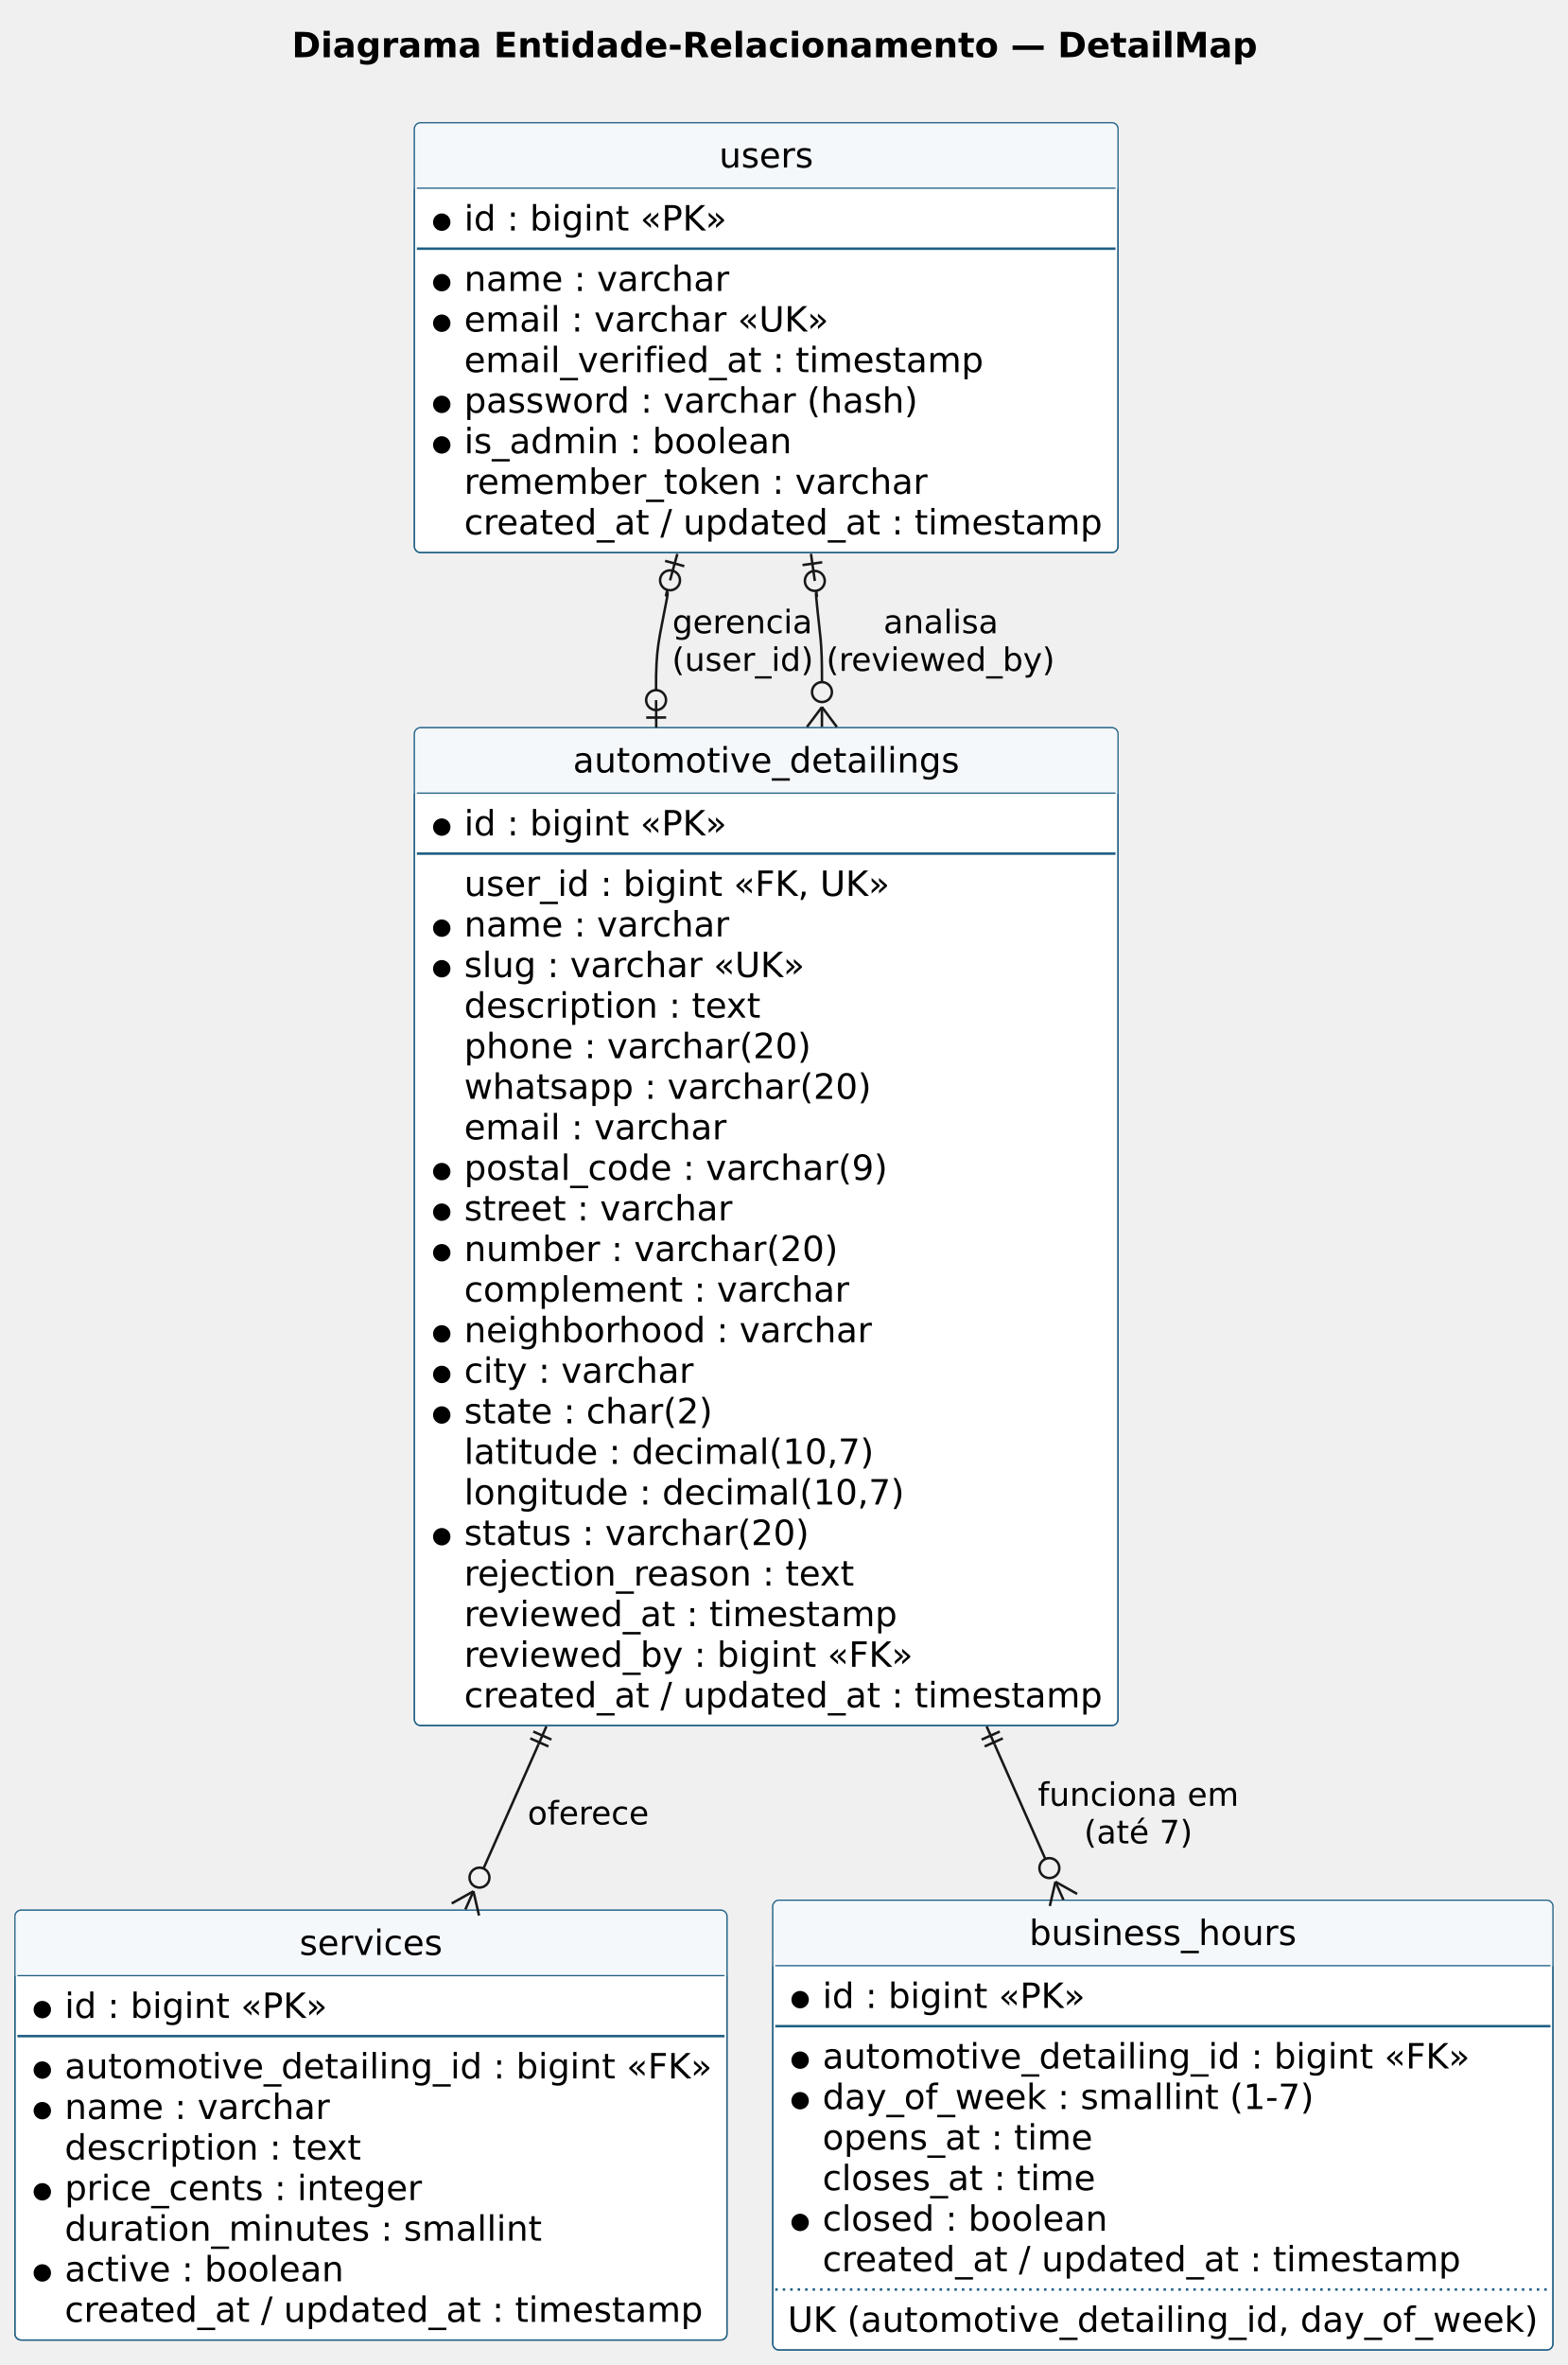
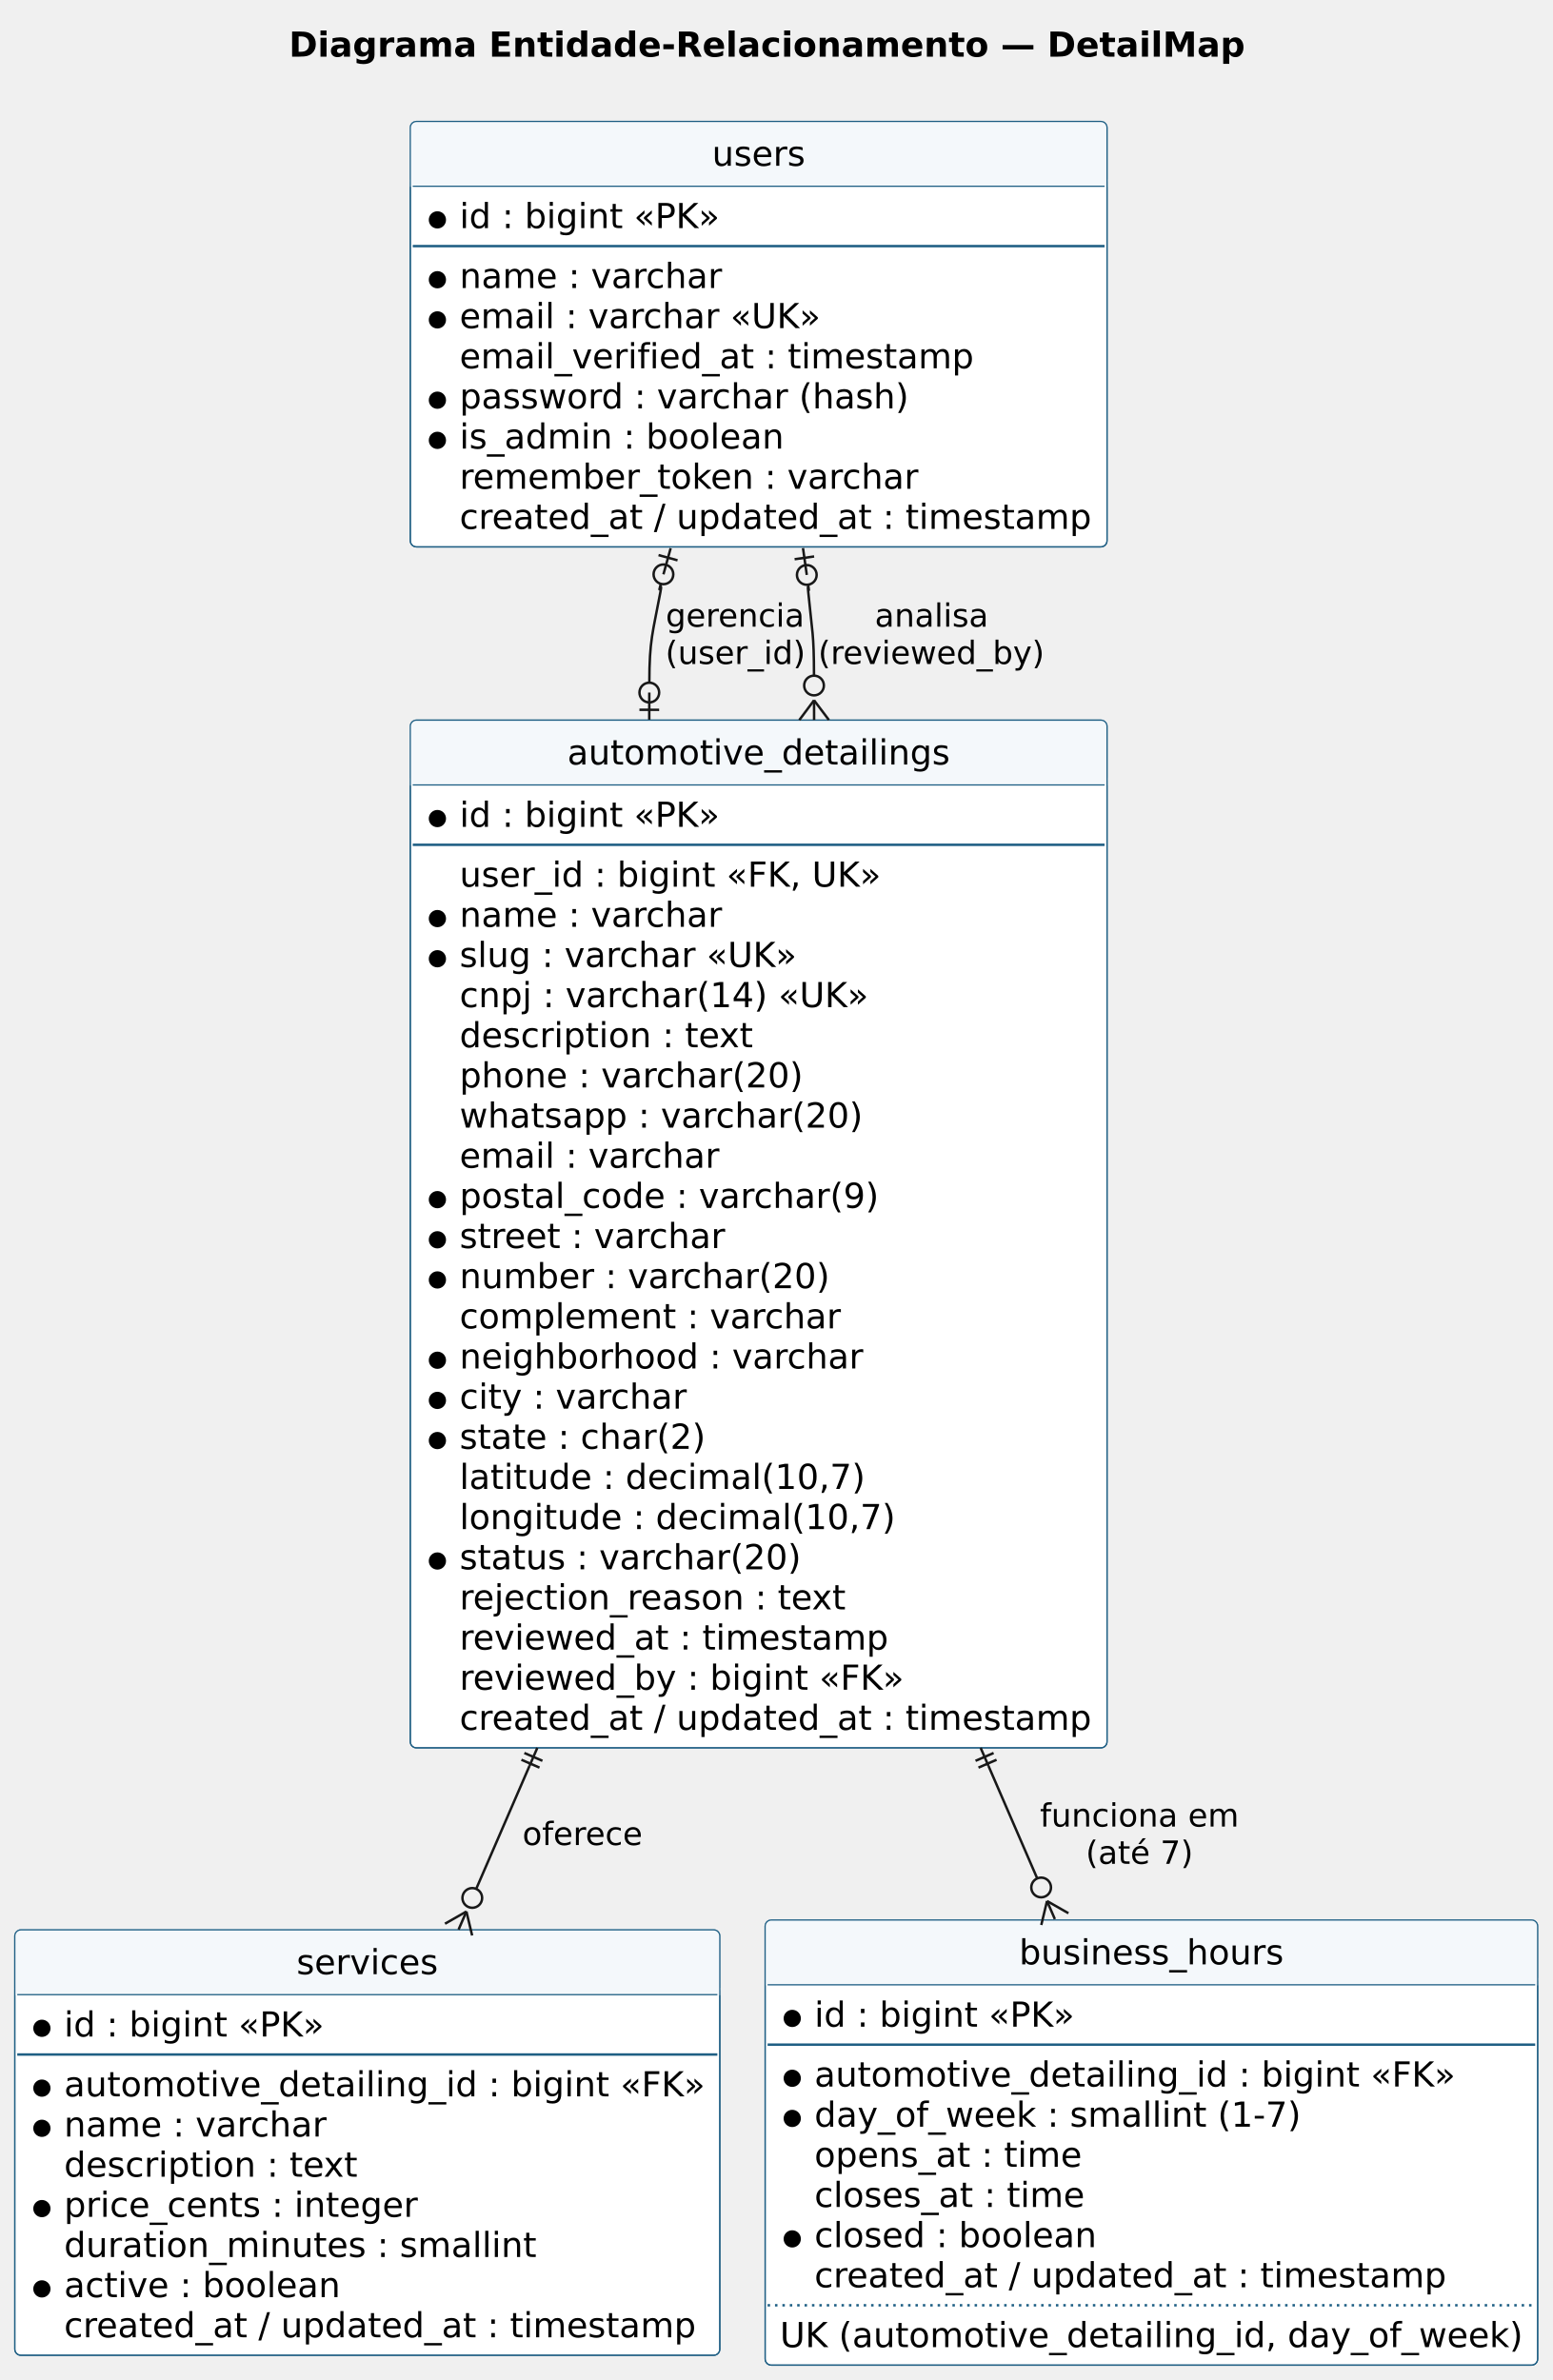
- <svg xmlns="http://www.w3.org/2000/svg" contentStyleType="text/css" data-diagram-type="CLASS" height="950px" preserveAspectRatio="none" style="width:630px;height:950px;background:#FFFFFF;" version="1.1" viewBox="0 0 630 950" width="630px" zoomAndPan="magnify">
+ <svg xmlns="http://www.w3.org/2000/svg" contentStyleType="text/css" data-diagram-type="CLASS" height="966px" preserveAspectRatio="none" style="width:630px;height:966px;background:#FFFFFF;" version="1.1" viewBox="0 0 630 966" width="630px" zoomAndPan="magnify">
  <defs />
  <g>
    <g class="title" data-source-line="14">
      <text fill="#000000" font-family="DejaVu Sans" font-size="14" font-weight="bold" lengthAdjust="spacing" textLength="387.981" x="117.26" y="22.995">Diagrama Entidade-Relacionamento — DetailMap</text>
    </g>
    <g class="entity" data-entity="users" data-source-line="16" data-uid="ent0002" id="entity_users">
      <rect fill="#FFFFFF" height="172.672" rx="2.5" ry="2.5" style="stroke:#1F5F84;stroke-width:0.5;" width="282.737" x="166.5" y="49.297" />
      <rect fill="#F4F8FB" height="26.297" rx="2.5" ry="2.5" style="stroke:#F4F8FB;stroke-width:0.5;" width="282.737" x="166.5" y="49.297" />
      <rect fill="#F4F8FB" height="2.5" style="stroke:#F4F8FB;stroke-width:0.5;" width="282.737" x="166.5" y="73.094" />
      <rect fill="none" height="172.672" rx="2.5" ry="2.5" style="stroke:#1F5F84;stroke-width:0.5;" width="282.737" x="166.5" y="49.297" />
      <text fill="#000000" font-family="DejaVu Sans" font-size="14" lengthAdjust="spacing" textLength="37.83" x="288.954" y="67.292">users</text>
      <line style="stroke:#1F5F84;stroke-width:0.5;" x1="167.5" x2="448.237" y1="75.594" y2="75.594" />
      <ellipse cx="177.5" cy="89.242" fill="#000000" rx="3" ry="3" style="stroke:#000000;stroke-width:1;" />
      <text fill="#000000" font-family="DejaVu Sans" font-size="14" lengthAdjust="spacing" textLength="105.513" x="186.5" y="92.589">id : bigint «PK»</text>
      <line style="stroke:#1F5F84;stroke-width:1;" x1="167.5" x2="448.237" y1="99.891" y2="99.891" />
      <ellipse cx="177.5" cy="113.539" fill="#000000" rx="3" ry="3" style="stroke:#000000;stroke-width:1;" />
      <text fill="#000000" font-family="DejaVu Sans" font-size="14" lengthAdjust="spacing" textLength="106.846" x="186.5" y="116.886">name : varchar</text>
      <ellipse cx="177.5" cy="129.836" fill="#000000" rx="3" ry="3" style="stroke:#000000;stroke-width:1;" />
      <text fill="#000000" font-family="DejaVu Sans" font-size="14" lengthAdjust="spacing" textLength="146.761" x="186.5" y="133.183">email : varchar «UK»</text>
      <text fill="#000000" font-family="DejaVu Sans" font-size="14" lengthAdjust="spacing" textLength="208.674" x="186.5" y="149.48">email_verified_at : timestamp</text>
      <ellipse cx="177.5" cy="162.43" fill="#000000" rx="3" ry="3" style="stroke:#000000;stroke-width:1;" />
      <text fill="#000000" font-family="DejaVu Sans" font-size="14" lengthAdjust="spacing" textLength="182.848" x="186.5" y="165.776">password : varchar (hash)</text>
      <ellipse cx="177.5" cy="178.727" fill="#000000" rx="3" ry="3" style="stroke:#000000;stroke-width:1;" />
      <text fill="#000000" font-family="DejaVu Sans" font-size="14" lengthAdjust="spacing" textLength="131.64" x="186.5" y="182.073">is_admin : boolean</text>
      <text fill="#000000" font-family="DejaVu Sans" font-size="14" lengthAdjust="spacing" textLength="187.305" x="186.5" y="198.37">remember_token : varchar</text>
      <text fill="#000000" font-family="DejaVu Sans" font-size="14" lengthAdjust="spacing" textLength="256.737" x="186.5" y="214.667">created_at / updated_at : timestamp</text>
    </g>
    <g class="entity" data-entity="detailings" data-source-line="28" data-uid="ent0003" id="entity_detailings">
-       <rect fill="#FFFFFF" height="400.828" rx="2.5" ry="2.5" style="stroke:#1F5F84;stroke-width:0.5;" width="282.737" x="166.5" y="292.297" />
+       <rect fill="#FFFFFF" height="417.125" rx="2.5" ry="2.5" style="stroke:#1F5F84;stroke-width:0.5;" width="282.737" x="166.5" y="292.297" />
      <rect fill="#F4F8FB" height="26.297" rx="2.5" ry="2.5" style="stroke:#F4F8FB;stroke-width:0.5;" width="282.737" x="166.5" y="292.297" />
      <rect fill="#F4F8FB" height="2.5" style="stroke:#F4F8FB;stroke-width:0.5;" width="282.737" x="166.5" y="316.094" />
-       <rect fill="none" height="400.828" rx="2.5" ry="2.5" style="stroke:#1F5F84;stroke-width:0.5;" width="282.737" x="166.5" y="292.297" />
+       <rect fill="none" height="417.125" rx="2.5" ry="2.5" style="stroke:#1F5F84;stroke-width:0.5;" width="282.737" x="166.5" y="292.297" />
      <text fill="#000000" font-family="DejaVu Sans" font-size="14" lengthAdjust="spacing" textLength="155.278" x="230.23" y="310.292">automotive_detailings</text>
      <line style="stroke:#1F5F84;stroke-width:0.5;" x1="167.5" x2="448.237" y1="318.594" y2="318.594" />
      <ellipse cx="177.5" cy="332.242" fill="#000000" rx="3" ry="3" style="stroke:#000000;stroke-width:1;" />
      <text fill="#000000" font-family="DejaVu Sans" font-size="14" lengthAdjust="spacing" textLength="105.513" x="186.5" y="335.589">id : bigint «PK»</text>
      <line style="stroke:#1F5F84;stroke-width:1;" x1="167.5" x2="448.237" y1="342.891" y2="342.891" />
      <text fill="#000000" font-family="DejaVu Sans" font-size="14" lengthAdjust="spacing" textLength="170.987" x="186.5" y="359.886">user_id : bigint «FK, UK»</text>
      <ellipse cx="177.5" cy="372.836" fill="#000000" rx="3" ry="3" style="stroke:#000000;stroke-width:1;" />
      <text fill="#000000" font-family="DejaVu Sans" font-size="14" lengthAdjust="spacing" textLength="106.846" x="186.5" y="376.183">name : varchar</text>
      <ellipse cx="177.5" cy="389.133" fill="#000000" rx="3" ry="3" style="stroke:#000000;stroke-width:1;" />
      <text fill="#000000" font-family="DejaVu Sans" font-size="14" lengthAdjust="spacing" textLength="137.095" x="186.5" y="392.479">slug : varchar «UK»</text>
-       <text fill="#000000" font-family="DejaVu Sans" font-size="14" lengthAdjust="spacing" textLength="119.335" x="186.5" y="408.776">description : text</text>
-       <text fill="#000000" font-family="DejaVu Sans" font-size="14" lengthAdjust="spacing" textLength="139.692" x="186.5" y="425.073">phone : varchar(20)</text>
-       <text fill="#000000" font-family="DejaVu Sans" font-size="14" lengthAdjust="spacing" textLength="163.919" x="186.5" y="441.37">whatsapp : varchar(20)</text>
-       <text fill="#000000" font-family="DejaVu Sans" font-size="14" lengthAdjust="spacing" textLength="105.752" x="186.5" y="457.667">email : varchar</text>
-       <ellipse cx="177.5" cy="470.617" fill="#000000" rx="3" ry="3" style="stroke:#000000;stroke-width:1;" />
-       <text fill="#000000" font-family="DejaVu Sans" font-size="14" lengthAdjust="spacing" textLength="170.44" x="186.5" y="473.964">postal_code : varchar(9)</text>
+       <text fill="#000000" font-family="DejaVu Sans" font-size="14" lengthAdjust="spacing" textLength="166.236" x="186.5" y="408.776">cnpj : varchar(14) «UK»</text>
+       <text fill="#000000" font-family="DejaVu Sans" font-size="14" lengthAdjust="spacing" textLength="119.335" x="186.5" y="425.073">description : text</text>
+       <text fill="#000000" font-family="DejaVu Sans" font-size="14" lengthAdjust="spacing" textLength="139.692" x="186.5" y="441.37">phone : varchar(20)</text>
+       <text fill="#000000" font-family="DejaVu Sans" font-size="14" lengthAdjust="spacing" textLength="163.919" x="186.5" y="457.667">whatsapp : varchar(20)</text>
+       <text fill="#000000" font-family="DejaVu Sans" font-size="14" lengthAdjust="spacing" textLength="105.752" x="186.5" y="473.964">email : varchar</text>
      <ellipse cx="177.5" cy="486.914" fill="#000000" rx="3" ry="3" style="stroke:#000000;stroke-width:1;" />
-       <text fill="#000000" font-family="DejaVu Sans" font-size="14" lengthAdjust="spacing" textLength="108.397" x="186.5" y="490.261">street : varchar</text>
+       <text fill="#000000" font-family="DejaVu Sans" font-size="14" lengthAdjust="spacing" textLength="170.44" x="186.5" y="490.261">postal_code : varchar(9)</text>
      <ellipse cx="177.5" cy="503.211" fill="#000000" rx="3" ry="3" style="stroke:#000000;stroke-width:1;" />
-       <text fill="#000000" font-family="DejaVu Sans" font-size="14" lengthAdjust="spacing" textLength="150.52" x="186.5" y="506.558">number : varchar(20)</text>
-       <text fill="#000000" font-family="DejaVu Sans" font-size="14" lengthAdjust="spacing" textLength="155.046" x="186.5" y="522.855">complement : varchar</text>
-       <ellipse cx="177.5" cy="535.805" fill="#000000" rx="3" ry="3" style="stroke:#000000;stroke-width:1;" />
-       <text fill="#000000" font-family="DejaVu Sans" font-size="14" lengthAdjust="spacing" textLength="164.377" x="186.5" y="539.151">neighborhood : varchar</text>
+       <text fill="#000000" font-family="DejaVu Sans" font-size="14" lengthAdjust="spacing" textLength="108.397" x="186.5" y="506.558">street : varchar</text>
+       <ellipse cx="177.5" cy="519.508" fill="#000000" rx="3" ry="3" style="stroke:#000000;stroke-width:1;" />
+       <text fill="#000000" font-family="DejaVu Sans" font-size="14" lengthAdjust="spacing" textLength="150.52" x="186.5" y="522.855">number : varchar(20)</text>
+       <text fill="#000000" font-family="DejaVu Sans" font-size="14" lengthAdjust="spacing" textLength="155.046" x="186.5" y="539.151">complement : varchar</text>
      <ellipse cx="177.5" cy="552.102" fill="#000000" rx="3" ry="3" style="stroke:#000000;stroke-width:1;" />
-       <text fill="#000000" font-family="DejaVu Sans" font-size="14" lengthAdjust="spacing" textLength="92.504" x="186.5" y="555.448">city : varchar</text>
+       <text fill="#000000" font-family="DejaVu Sans" font-size="14" lengthAdjust="spacing" textLength="164.377" x="186.5" y="555.448">neighborhood : varchar</text>
      <ellipse cx="177.5" cy="568.398" fill="#000000" rx="3" ry="3" style="stroke:#000000;stroke-width:1;" />
-       <text fill="#000000" font-family="DejaVu Sans" font-size="14" lengthAdjust="spacing" textLength="99.818" x="186.5" y="571.745">state : char(2)</text>
-       <text fill="#000000" font-family="DejaVu Sans" font-size="14" lengthAdjust="spacing" textLength="164.616" x="186.5" y="588.042">latitude : decimal(10,7)</text>
-       <text fill="#000000" font-family="DejaVu Sans" font-size="14" lengthAdjust="spacing" textLength="176.873" x="186.5" y="604.339">longitude : decimal(10,7)</text>
-       <ellipse cx="177.5" cy="617.289" fill="#000000" rx="3" ry="3" style="stroke:#000000;stroke-width:1;" />
-       <text fill="#000000" font-family="DejaVu Sans" font-size="14" lengthAdjust="spacing" textLength="138.899" x="186.5" y="620.636">status : varchar(20)</text>
-       <text fill="#000000" font-family="DejaVu Sans" font-size="14" lengthAdjust="spacing" textLength="157.561" x="186.5" y="636.933">rejection_reason : text</text>
-       <text fill="#000000" font-family="DejaVu Sans" font-size="14" lengthAdjust="spacing" textLength="174.31" x="186.5" y="653.23">reviewed_at : timestamp</text>
-       <text fill="#000000" font-family="DejaVu Sans" font-size="14" lengthAdjust="spacing" textLength="180.626" x="186.5" y="669.526">reviewed_by : bigint «FK»</text>
-       <text fill="#000000" font-family="DejaVu Sans" font-size="14" lengthAdjust="spacing" textLength="256.737" x="186.5" y="685.823">created_at / updated_at : timestamp</text>
+       <text fill="#000000" font-family="DejaVu Sans" font-size="14" lengthAdjust="spacing" textLength="92.504" x="186.5" y="571.745">city : varchar</text>
+       <ellipse cx="177.5" cy="584.695" fill="#000000" rx="3" ry="3" style="stroke:#000000;stroke-width:1;" />
+       <text fill="#000000" font-family="DejaVu Sans" font-size="14" lengthAdjust="spacing" textLength="99.818" x="186.5" y="588.042">state : char(2)</text>
+       <text fill="#000000" font-family="DejaVu Sans" font-size="14" lengthAdjust="spacing" textLength="164.616" x="186.5" y="604.339">latitude : decimal(10,7)</text>
+       <text fill="#000000" font-family="DejaVu Sans" font-size="14" lengthAdjust="spacing" textLength="176.873" x="186.5" y="620.636">longitude : decimal(10,7)</text>
+       <ellipse cx="177.5" cy="633.586" fill="#000000" rx="3" ry="3" style="stroke:#000000;stroke-width:1;" />
+       <text fill="#000000" font-family="DejaVu Sans" font-size="14" lengthAdjust="spacing" textLength="138.899" x="186.5" y="636.933">status : varchar(20)</text>
+       <text fill="#000000" font-family="DejaVu Sans" font-size="14" lengthAdjust="spacing" textLength="157.561" x="186.5" y="653.23">rejection_reason : text</text>
+       <text fill="#000000" font-family="DejaVu Sans" font-size="14" lengthAdjust="spacing" textLength="174.31" x="186.5" y="669.526">reviewed_at : timestamp</text>
+       <text fill="#000000" font-family="DejaVu Sans" font-size="14" lengthAdjust="spacing" textLength="180.626" x="186.5" y="685.823">reviewed_by : bigint «FK»</text>
+       <text fill="#000000" font-family="DejaVu Sans" font-size="14" lengthAdjust="spacing" textLength="256.737" x="186.5" y="702.12">created_at / updated_at : timestamp</text>
    </g>
-     <g class="entity" data-entity="services" data-source-line="54" data-uid="ent0004" id="entity_services">
-       <rect fill="#FFFFFF" height="172.672" rx="2.5" ry="2.5" style="stroke:#1F5F84;stroke-width:0.5;" width="286.107" x="6" y="767.297" />
-       <rect fill="#F4F8FB" height="26.297" rx="2.5" ry="2.5" style="stroke:#F4F8FB;stroke-width:0.5;" width="286.107" x="6" y="767.297" />
-       <rect fill="#F4F8FB" height="2.5" style="stroke:#F4F8FB;stroke-width:0.5;" width="286.107" x="6" y="791.094" />
-       <rect fill="none" height="172.672" rx="2.5" ry="2.5" style="stroke:#1F5F84;stroke-width:0.5;" width="286.107" x="6" y="767.297" />
-       <text fill="#000000" font-family="DejaVu Sans" font-size="14" lengthAdjust="spacing" textLength="57.442" x="120.332" y="785.292">services</text>
-       <line style="stroke:#1F5F84;stroke-width:0.5;" x1="7" x2="291.107" y1="793.594" y2="793.594" />
-       <ellipse cx="17" cy="807.242" fill="#000000" rx="3" ry="3" style="stroke:#000000;stroke-width:1;" />
-       <text fill="#000000" font-family="DejaVu Sans" font-size="14" lengthAdjust="spacing" textLength="105.513" x="26" y="810.589">id : bigint «PK»</text>
-       <line style="stroke:#1F5F84;stroke-width:1;" x1="7" x2="291.107" y1="817.891" y2="817.891" />
-       <ellipse cx="17" cy="831.539" fill="#000000" rx="3" ry="3" style="stroke:#000000;stroke-width:1;" />
-       <text fill="#000000" font-family="DejaVu Sans" font-size="14" lengthAdjust="spacing" textLength="260.107" x="26" y="834.886">automotive_detailing_id : bigint «FK»</text>
-       <ellipse cx="17" cy="847.836" fill="#000000" rx="3" ry="3" style="stroke:#000000;stroke-width:1;" />
-       <text fill="#000000" font-family="DejaVu Sans" font-size="14" lengthAdjust="spacing" textLength="106.846" x="26" y="851.183">name : varchar</text>
-       <text fill="#000000" font-family="DejaVu Sans" font-size="14" lengthAdjust="spacing" textLength="119.335" x="26" y="867.48">description : text</text>
-       <ellipse cx="17" cy="880.43" fill="#000000" rx="3" ry="3" style="stroke:#000000;stroke-width:1;" />
-       <text fill="#000000" font-family="DejaVu Sans" font-size="14" lengthAdjust="spacing" textLength="143.548" x="26" y="883.776">price_cents : integer</text>
-       <text fill="#000000" font-family="DejaVu Sans" font-size="14" lengthAdjust="spacing" textLength="191.741" x="26" y="900.073">duration_minutes : smallint</text>
-       <ellipse cx="17" cy="913.023" fill="#000000" rx="3" ry="3" style="stroke:#000000;stroke-width:1;" />
-       <text fill="#000000" font-family="DejaVu Sans" font-size="14" lengthAdjust="spacing" textLength="112.144" x="26" y="916.37">active : boolean</text>
-       <text fill="#000000" font-family="DejaVu Sans" font-size="14" lengthAdjust="spacing" textLength="256.737" x="26" y="932.667">created_at / updated_at : timestamp</text>
+     <g class="entity" data-entity="services" data-source-line="55" data-uid="ent0004" id="entity_services">
+       <rect fill="#FFFFFF" height="172.672" rx="2.5" ry="2.5" style="stroke:#1F5F84;stroke-width:0.5;" width="286.107" x="6" y="783.297" />
+       <rect fill="#F4F8FB" height="26.297" rx="2.5" ry="2.5" style="stroke:#F4F8FB;stroke-width:0.5;" width="286.107" x="6" y="783.297" />
+       <rect fill="#F4F8FB" height="2.5" style="stroke:#F4F8FB;stroke-width:0.5;" width="286.107" x="6" y="807.094" />
+       <rect fill="none" height="172.672" rx="2.5" ry="2.5" style="stroke:#1F5F84;stroke-width:0.5;" width="286.107" x="6" y="783.297" />
+       <text fill="#000000" font-family="DejaVu Sans" font-size="14" lengthAdjust="spacing" textLength="57.442" x="120.332" y="801.292">services</text>
+       <line style="stroke:#1F5F84;stroke-width:0.5;" x1="7" x2="291.107" y1="809.594" y2="809.594" />
+       <ellipse cx="17" cy="823.242" fill="#000000" rx="3" ry="3" style="stroke:#000000;stroke-width:1;" />
+       <text fill="#000000" font-family="DejaVu Sans" font-size="14" lengthAdjust="spacing" textLength="105.513" x="26" y="826.589">id : bigint «PK»</text>
+       <line style="stroke:#1F5F84;stroke-width:1;" x1="7" x2="291.107" y1="833.891" y2="833.891" />
+       <ellipse cx="17" cy="847.539" fill="#000000" rx="3" ry="3" style="stroke:#000000;stroke-width:1;" />
+       <text fill="#000000" font-family="DejaVu Sans" font-size="14" lengthAdjust="spacing" textLength="260.107" x="26" y="850.886">automotive_detailing_id : bigint «FK»</text>
+       <ellipse cx="17" cy="863.836" fill="#000000" rx="3" ry="3" style="stroke:#000000;stroke-width:1;" />
+       <text fill="#000000" font-family="DejaVu Sans" font-size="14" lengthAdjust="spacing" textLength="106.846" x="26" y="867.183">name : varchar</text>
+       <text fill="#000000" font-family="DejaVu Sans" font-size="14" lengthAdjust="spacing" textLength="119.335" x="26" y="883.48">description : text</text>
+       <ellipse cx="17" cy="896.43" fill="#000000" rx="3" ry="3" style="stroke:#000000;stroke-width:1;" />
+       <text fill="#000000" font-family="DejaVu Sans" font-size="14" lengthAdjust="spacing" textLength="143.548" x="26" y="899.776">price_cents : integer</text>
+       <text fill="#000000" font-family="DejaVu Sans" font-size="14" lengthAdjust="spacing" textLength="191.741" x="26" y="916.073">duration_minutes : smallint</text>
+       <ellipse cx="17" cy="929.023" fill="#000000" rx="3" ry="3" style="stroke:#000000;stroke-width:1;" />
+       <text fill="#000000" font-family="DejaVu Sans" font-size="14" lengthAdjust="spacing" textLength="112.144" x="26" y="932.37">active : boolean</text>
+       <text fill="#000000" font-family="DejaVu Sans" font-size="14" lengthAdjust="spacing" textLength="256.737" x="26" y="948.667">created_at / updated_at : timestamp</text>
    </g>
-     <g class="entity" data-entity="hours" data-source-line="66" data-uid="ent0005" id="entity_hours">
-       <rect fill="#FFFFFF" height="180.672" rx="2.5" ry="2.5" style="stroke:#1F5F84;stroke-width:0.5;" width="313.492" x="310.5" y="763.297" />
-       <rect fill="#F4F8FB" height="26.297" rx="2.5" ry="2.5" style="stroke:#F4F8FB;stroke-width:0.5;" width="313.492" x="310.5" y="763.297" />
-       <rect fill="#F4F8FB" height="2.5" style="stroke:#F4F8FB;stroke-width:0.5;" width="313.492" x="310.5" y="787.094" />
-       <rect fill="none" height="180.672" rx="2.5" ry="2.5" style="stroke:#1F5F84;stroke-width:0.5;" width="313.492" x="310.5" y="763.297" />
-       <text fill="#000000" font-family="DejaVu Sans" font-size="14" lengthAdjust="spacing" textLength="107.379" x="413.557" y="781.292">business_hours</text>
-       <line style="stroke:#1F5F84;stroke-width:0.5;" x1="311.5" x2="622.992" y1="789.594" y2="789.594" />
-       <ellipse cx="321.5" cy="803.242" fill="#000000" rx="3" ry="3" style="stroke:#000000;stroke-width:1;" />
-       <text fill="#000000" font-family="DejaVu Sans" font-size="14" lengthAdjust="spacing" textLength="105.513" x="330.5" y="806.589">id : bigint «PK»</text>
-       <line style="stroke:#1F5F84;stroke-width:1;" x1="311.5" x2="622.992" y1="813.891" y2="813.891" />
-       <ellipse cx="321.5" cy="827.539" fill="#000000" rx="3" ry="3" style="stroke:#000000;stroke-width:1;" />
-       <text fill="#000000" font-family="DejaVu Sans" font-size="14" lengthAdjust="spacing" textLength="260.107" x="330.5" y="830.886">automotive_detailing_id : bigint «FK»</text>
-       <ellipse cx="321.5" cy="843.836" fill="#000000" rx="3" ry="3" style="stroke:#000000;stroke-width:1;" />
-       <text fill="#000000" font-family="DejaVu Sans" font-size="14" lengthAdjust="spacing" textLength="197.429" x="330.5" y="847.183">day_of_week : smallint (1-7)</text>
-       <text fill="#000000" font-family="DejaVu Sans" font-size="14" lengthAdjust="spacing" textLength="108.548" x="330.5" y="863.48">opens_at : time</text>
-       <text fill="#000000" font-family="DejaVu Sans" font-size="14" lengthAdjust="spacing" textLength="109.669" x="330.5" y="879.776">closes_at : time</text>
-       <ellipse cx="321.5" cy="892.727" fill="#000000" rx="3" ry="3" style="stroke:#000000;stroke-width:1;" />
-       <text fill="#000000" font-family="DejaVu Sans" font-size="14" lengthAdjust="spacing" textLength="114.536" x="330.5" y="896.073">closed : boolean</text>
-       <text fill="#000000" font-family="DejaVu Sans" font-size="14" lengthAdjust="spacing" textLength="256.737" x="330.5" y="912.37">created_at / updated_at : timestamp</text>
-       <line style="stroke:#1F5F84;stroke-width:1;stroke-dasharray:1,2;" x1="311.5" x2="622.992" y1="919.672" y2="919.672" />
-       <text fill="#000000" font-family="DejaVu Sans" font-size="14" lengthAdjust="spacing" textLength="301.492" x="316.5" y="936.667">UK (automotive_detailing_id, day_of_week)</text>
+     <g class="entity" data-entity="hours" data-source-line="67" data-uid="ent0005" id="entity_hours">
+       <rect fill="#FFFFFF" height="180.672" rx="2.5" ry="2.5" style="stroke:#1F5F84;stroke-width:0.5;" width="313.492" x="310.5" y="779.297" />
+       <rect fill="#F4F8FB" height="26.297" rx="2.5" ry="2.5" style="stroke:#F4F8FB;stroke-width:0.5;" width="313.492" x="310.5" y="779.297" />
+       <rect fill="#F4F8FB" height="2.5" style="stroke:#F4F8FB;stroke-width:0.5;" width="313.492" x="310.5" y="803.094" />
+       <rect fill="none" height="180.672" rx="2.5" ry="2.5" style="stroke:#1F5F84;stroke-width:0.5;" width="313.492" x="310.5" y="779.297" />
+       <text fill="#000000" font-family="DejaVu Sans" font-size="14" lengthAdjust="spacing" textLength="107.379" x="413.557" y="797.292">business_hours</text>
+       <line style="stroke:#1F5F84;stroke-width:0.5;" x1="311.5" x2="622.992" y1="805.594" y2="805.594" />
+       <ellipse cx="321.5" cy="819.242" fill="#000000" rx="3" ry="3" style="stroke:#000000;stroke-width:1;" />
+       <text fill="#000000" font-family="DejaVu Sans" font-size="14" lengthAdjust="spacing" textLength="105.513" x="330.5" y="822.589">id : bigint «PK»</text>
+       <line style="stroke:#1F5F84;stroke-width:1;" x1="311.5" x2="622.992" y1="829.891" y2="829.891" />
+       <ellipse cx="321.5" cy="843.539" fill="#000000" rx="3" ry="3" style="stroke:#000000;stroke-width:1;" />
+       <text fill="#000000" font-family="DejaVu Sans" font-size="14" lengthAdjust="spacing" textLength="260.107" x="330.5" y="846.886">automotive_detailing_id : bigint «FK»</text>
+       <ellipse cx="321.5" cy="859.836" fill="#000000" rx="3" ry="3" style="stroke:#000000;stroke-width:1;" />
+       <text fill="#000000" font-family="DejaVu Sans" font-size="14" lengthAdjust="spacing" textLength="197.429" x="330.5" y="863.183">day_of_week : smallint (1-7)</text>
+       <text fill="#000000" font-family="DejaVu Sans" font-size="14" lengthAdjust="spacing" textLength="108.548" x="330.5" y="879.48">opens_at : time</text>
+       <text fill="#000000" font-family="DejaVu Sans" font-size="14" lengthAdjust="spacing" textLength="109.669" x="330.5" y="895.776">closes_at : time</text>
+       <ellipse cx="321.5" cy="908.727" fill="#000000" rx="3" ry="3" style="stroke:#000000;stroke-width:1;" />
+       <text fill="#000000" font-family="DejaVu Sans" font-size="14" lengthAdjust="spacing" textLength="114.536" x="330.5" y="912.073">closed : boolean</text>
+       <text fill="#000000" font-family="DejaVu Sans" font-size="14" lengthAdjust="spacing" textLength="256.737" x="330.5" y="928.37">created_at / updated_at : timestamp</text>
+       <line style="stroke:#1F5F84;stroke-width:1;stroke-dasharray:1,2;" x1="311.5" x2="622.992" y1="935.672" y2="935.672" />
+       <text fill="#000000" font-family="DejaVu Sans" font-size="14" lengthAdjust="spacing" textLength="301.492" x="316.5" y="952.667">UK (automotive_detailing_id, day_of_week)</text>
    </g>
    <g class="link" data-entity-1="users" data-entity-2="detailings" data-uid="lnk6" id="link_users_detailings">
      <line style="stroke:#181818;stroke-width:1;" x1="269.227" x2="272.155" y1="233.11" y2="222.507" />
      <ellipse cx="269.227" cy="233.11" fill="none" rx="4" ry="4" style="stroke:#181818;stroke-width:1;" />
      <line style="stroke:#181818;stroke-width:1;" x1="267.235" x2="274.946" y1="225.298" y2="227.427" />
-       <line style="stroke:#181818;stroke-width:1;" x1="263.623" x2="263.685" y1="281.227" y2="292.227" />
-       <ellipse cx="263.623" cy="281.227" fill="none" rx="4" ry="4" style="stroke:#181818;stroke-width:1;" />
-       <line style="stroke:#181818;stroke-width:1;" x1="267.662" x2="259.663" y1="288.204" y2="288.25" />
-       <path d="M268.163,236.966 C266.519,242.919 269.095,234.426 268,240.297 C264.859,257.139 263.499,259.644 263.6,277.227" fill="none" style="stroke:#181818;stroke-width:1;" />
+       <line style="stroke:#181818;stroke-width:1;" x1="263.495" x2="263.474" y1="281.096" y2="292.096" />
+       <ellipse cx="263.495" cy="281.096" fill="none" rx="4" ry="4" style="stroke:#181818;stroke-width:1;" />
+       <line style="stroke:#181818;stroke-width:1;" x1="267.481" x2="259.481" y1="288.103" y2="288.088" />
+       <path d="M268.163,236.966 C266.519,242.919 269.095,234.426 268,240.297 C264.866,257.101 263.538,259.551 263.503,277.096" fill="none" style="stroke:#181818;stroke-width:1;" />
      <text fill="#000000" font-family="DejaVu Sans" font-size="13" lengthAdjust="spacing" textLength="56.558" x="270.152" y="254.364">gerencia</text>
      <text fill="#000000" font-family="DejaVu Sans" font-size="13" lengthAdjust="spacing" textLength="56.862" x="270" y="269.497">(user_id)</text>
    </g>
    <g class="link" data-entity-1="users" data-entity-2="detailings" data-uid="lnk7" id="link_users_detailings">
      <line style="stroke:#181818;stroke-width:1;" x1="327.401" x2="325.859" y1="233.351" y2="222.459" />
      <ellipse cx="327.401" cy="233.351" fill="none" rx="4" ry="4" style="stroke:#181818;stroke-width:1;" />
      <line style="stroke:#181818;stroke-width:1;" x1="322.459" x2="330.38" y1="226.981" y2="225.859" />
-       <line style="stroke:#181818;stroke-width:1;" x1="330.268" x2="336.259" y1="284.002" y2="292.009" />
-       <line style="stroke:#181818;stroke-width:1;" x1="330.268" x2="324.259" y1="284.002" y2="291.996" />
-       <line style="stroke:#181818;stroke-width:1;" x1="330.268" x2="330.259" y1="284.002" y2="292.002" />
-       <ellipse cx="330.274" cy="278.002" fill="none" rx="4" ry="4" style="stroke:#181818;stroke-width:1;" />
-       <path d="M327.962,237.311 C328.814,243.33 327.442,234.467 328,240.297 C329.607,257.084 330.298,256.509 330.279,274.002" fill="none" style="stroke:#181818;stroke-width:1;" />
+       <line style="stroke:#181818;stroke-width:1;" x1="330.349" x2="336.367" y1="284.234" y2="292.22" />
+       <line style="stroke:#181818;stroke-width:1;" x1="330.349" x2="324.367" y1="284.234" y2="292.247" />
+       <line style="stroke:#181818;stroke-width:1;" x1="330.349" x2="330.367" y1="284.234" y2="292.234" />
+       <ellipse cx="330.336" cy="278.234" fill="none" rx="4" ry="4" style="stroke:#181818;stroke-width:1;" />
+       <path d="M327.962,237.311 C328.814,243.33 327.442,234.467 328,240.297 C329.615,257.164 330.286,256.659 330.326,274.234" fill="none" style="stroke:#181818;stroke-width:1;" />
      <text fill="#000000" font-family="DejaVu Sans" font-size="13" lengthAdjust="spacing" textLength="46.135" x="354.991" y="254.364">analisa</text>
      <text fill="#000000" font-family="DejaVu Sans" font-size="13" lengthAdjust="spacing" textLength="92.117" x="332" y="269.497">(reviewed_by)</text>
    </g>
    <g class="link" data-entity-1="detailings" data-entity-2="services" data-uid="lnk8" id="link_detailings_services">
-       <line style="stroke:#181818;stroke-width:1;" x1="214.273" x2="221.587" y1="695.543" y2="698.782" />
-       <line style="stroke:#181818;stroke-width:1;" x1="213.058" x2="220.373" y1="698.286" y2="701.525" />
-       <line style="stroke:#181818;stroke-width:1;" x1="216.31" x2="219.55" y1="700.82" y2="693.505" />
-       <line style="stroke:#181818;stroke-width:1;" x1="190.229" x2="192.476" y1="759.707" y2="769.451" />
-       <line style="stroke:#181818;stroke-width:1;" x1="190.229" x2="181.504" y1="759.707" y2="764.592" />
-       <line style="stroke:#181818;stroke-width:1;" x1="190.229" x2="186.99" y1="759.707" y2="767.021" />
-       <ellipse cx="192.659" cy="754.221" fill="none" rx="4" ry="4" style="stroke:#181818;stroke-width:1;" />
-       <path d="M216.31,700.82 C204.887,726.611 204.243,728.066 194.279,750.563" fill="none" style="stroke:#181818;stroke-width:1;" />
-       <text fill="#000000" font-family="DejaVu Sans" font-size="13" lengthAdjust="spacing" textLength="49.017" x="212" y="732.864">oferece</text>
+       <line style="stroke:#181818;stroke-width:1;" x1="212.786" x2="220.126" y1="711.507" y2="714.687" />
+       <line style="stroke:#181818;stroke-width:1;" x1="211.593" x2="218.934" y1="714.259" y2="717.44" />
+       <line style="stroke:#181818;stroke-width:1;" x1="214.866" x2="218.046" y1="716.767" y2="709.427" />
+       <line style="stroke:#181818;stroke-width:1;" x1="189.271" x2="191.596" y1="775.845" y2="785.571" />
+       <line style="stroke:#181818;stroke-width:1;" x1="189.271" x2="180.585" y1="775.845" y2="780.801" />
+       <line style="stroke:#181818;stroke-width:1;" x1="189.271" x2="186.09" y1="775.845" y2="783.186" />
+       <ellipse cx="191.656" cy="770.34" fill="none" rx="4" ry="4" style="stroke:#181818;stroke-width:1;" />
+       <path d="M214.866,716.767 C203.623,742.717 203,744.154 193.246,766.669" fill="none" style="stroke:#181818;stroke-width:1;" />
+       <text fill="#000000" font-family="DejaVu Sans" font-size="13" lengthAdjust="spacing" textLength="49.017" x="212" y="748.864">oferece</text>
    </g>
    <g class="link" data-entity-1="detailings" data-entity-2="hours" data-uid="lnk9" id="link_detailings_hours">
-       <line style="stroke:#181818;stroke-width:1;" x1="394.413" x2="401.727" y1="698.782" y2="695.543" />
-       <line style="stroke:#181818;stroke-width:1;" x1="395.627" x2="402.942" y1="701.525" y2="698.286" />
-       <line style="stroke:#181818;stroke-width:1;" x1="399.69" x2="396.45" y1="700.82" y2="693.505" />
-       <line style="stroke:#181818;stroke-width:1;" x1="424.078" x2="432.803" y1="755.885" y2="760.77" />
-       <line style="stroke:#181818;stroke-width:1;" x1="424.078" x2="421.832" y1="755.885" y2="765.629" />
-       <line style="stroke:#181818;stroke-width:1;" x1="424.078" x2="427.317" y1="755.885" y2="763.199" />
-       <ellipse cx="421.648" cy="750.399" fill="none" rx="4" ry="4" style="stroke:#181818;stroke-width:1;" />
-       <path d="M399.69,700.82 C410.47,725.16 410.499,725.226 420.028,746.741" fill="none" style="stroke:#181818;stroke-width:1;" />
-       <text fill="#000000" font-family="DejaVu Sans" font-size="13" lengthAdjust="spacing" textLength="80.768" x="417" y="725.364">funciona em</text>
-       <text fill="#000000" font-family="DejaVu Sans" font-size="13" lengthAdjust="spacing" textLength="43.608" x="435.58" y="740.497">(até 7)</text>
+       <line style="stroke:#181818;stroke-width:1;" x1="395.874" x2="403.214" y1="714.687" y2="711.507" />
+       <line style="stroke:#181818;stroke-width:1;" x1="397.066" x2="404.407" y1="717.44" y2="714.259" />
+       <line style="stroke:#181818;stroke-width:1;" x1="401.134" x2="397.954" y1="716.767" y2="709.427" />
+       <line style="stroke:#181818;stroke-width:1;" x1="424.887" x2="433.572" y1="771.592" y2="776.547" />
+       <line style="stroke:#181818;stroke-width:1;" x1="424.887" x2="422.561" y1="771.592" y2="781.318" />
+       <line style="stroke:#181818;stroke-width:1;" x1="424.887" x2="428.067" y1="771.592" y2="778.932" />
+       <ellipse cx="422.501" cy="766.086" fill="none" rx="4" ry="4" style="stroke:#181818;stroke-width:1;" />
+       <path d="M401.134,716.767 C411.674,741.095 411.629,740.99 420.911,762.416" fill="none" style="stroke:#181818;stroke-width:1;" />
+       <text fill="#000000" font-family="DejaVu Sans" font-size="13" lengthAdjust="spacing" textLength="80.768" x="422" y="741.364">funciona em</text>
+       <text fill="#000000" font-family="DejaVu Sans" font-size="13" lengthAdjust="spacing" textLength="43.608" x="440.58" y="756.497">(até 7)</text>
    </g>
  </g>
</svg>
